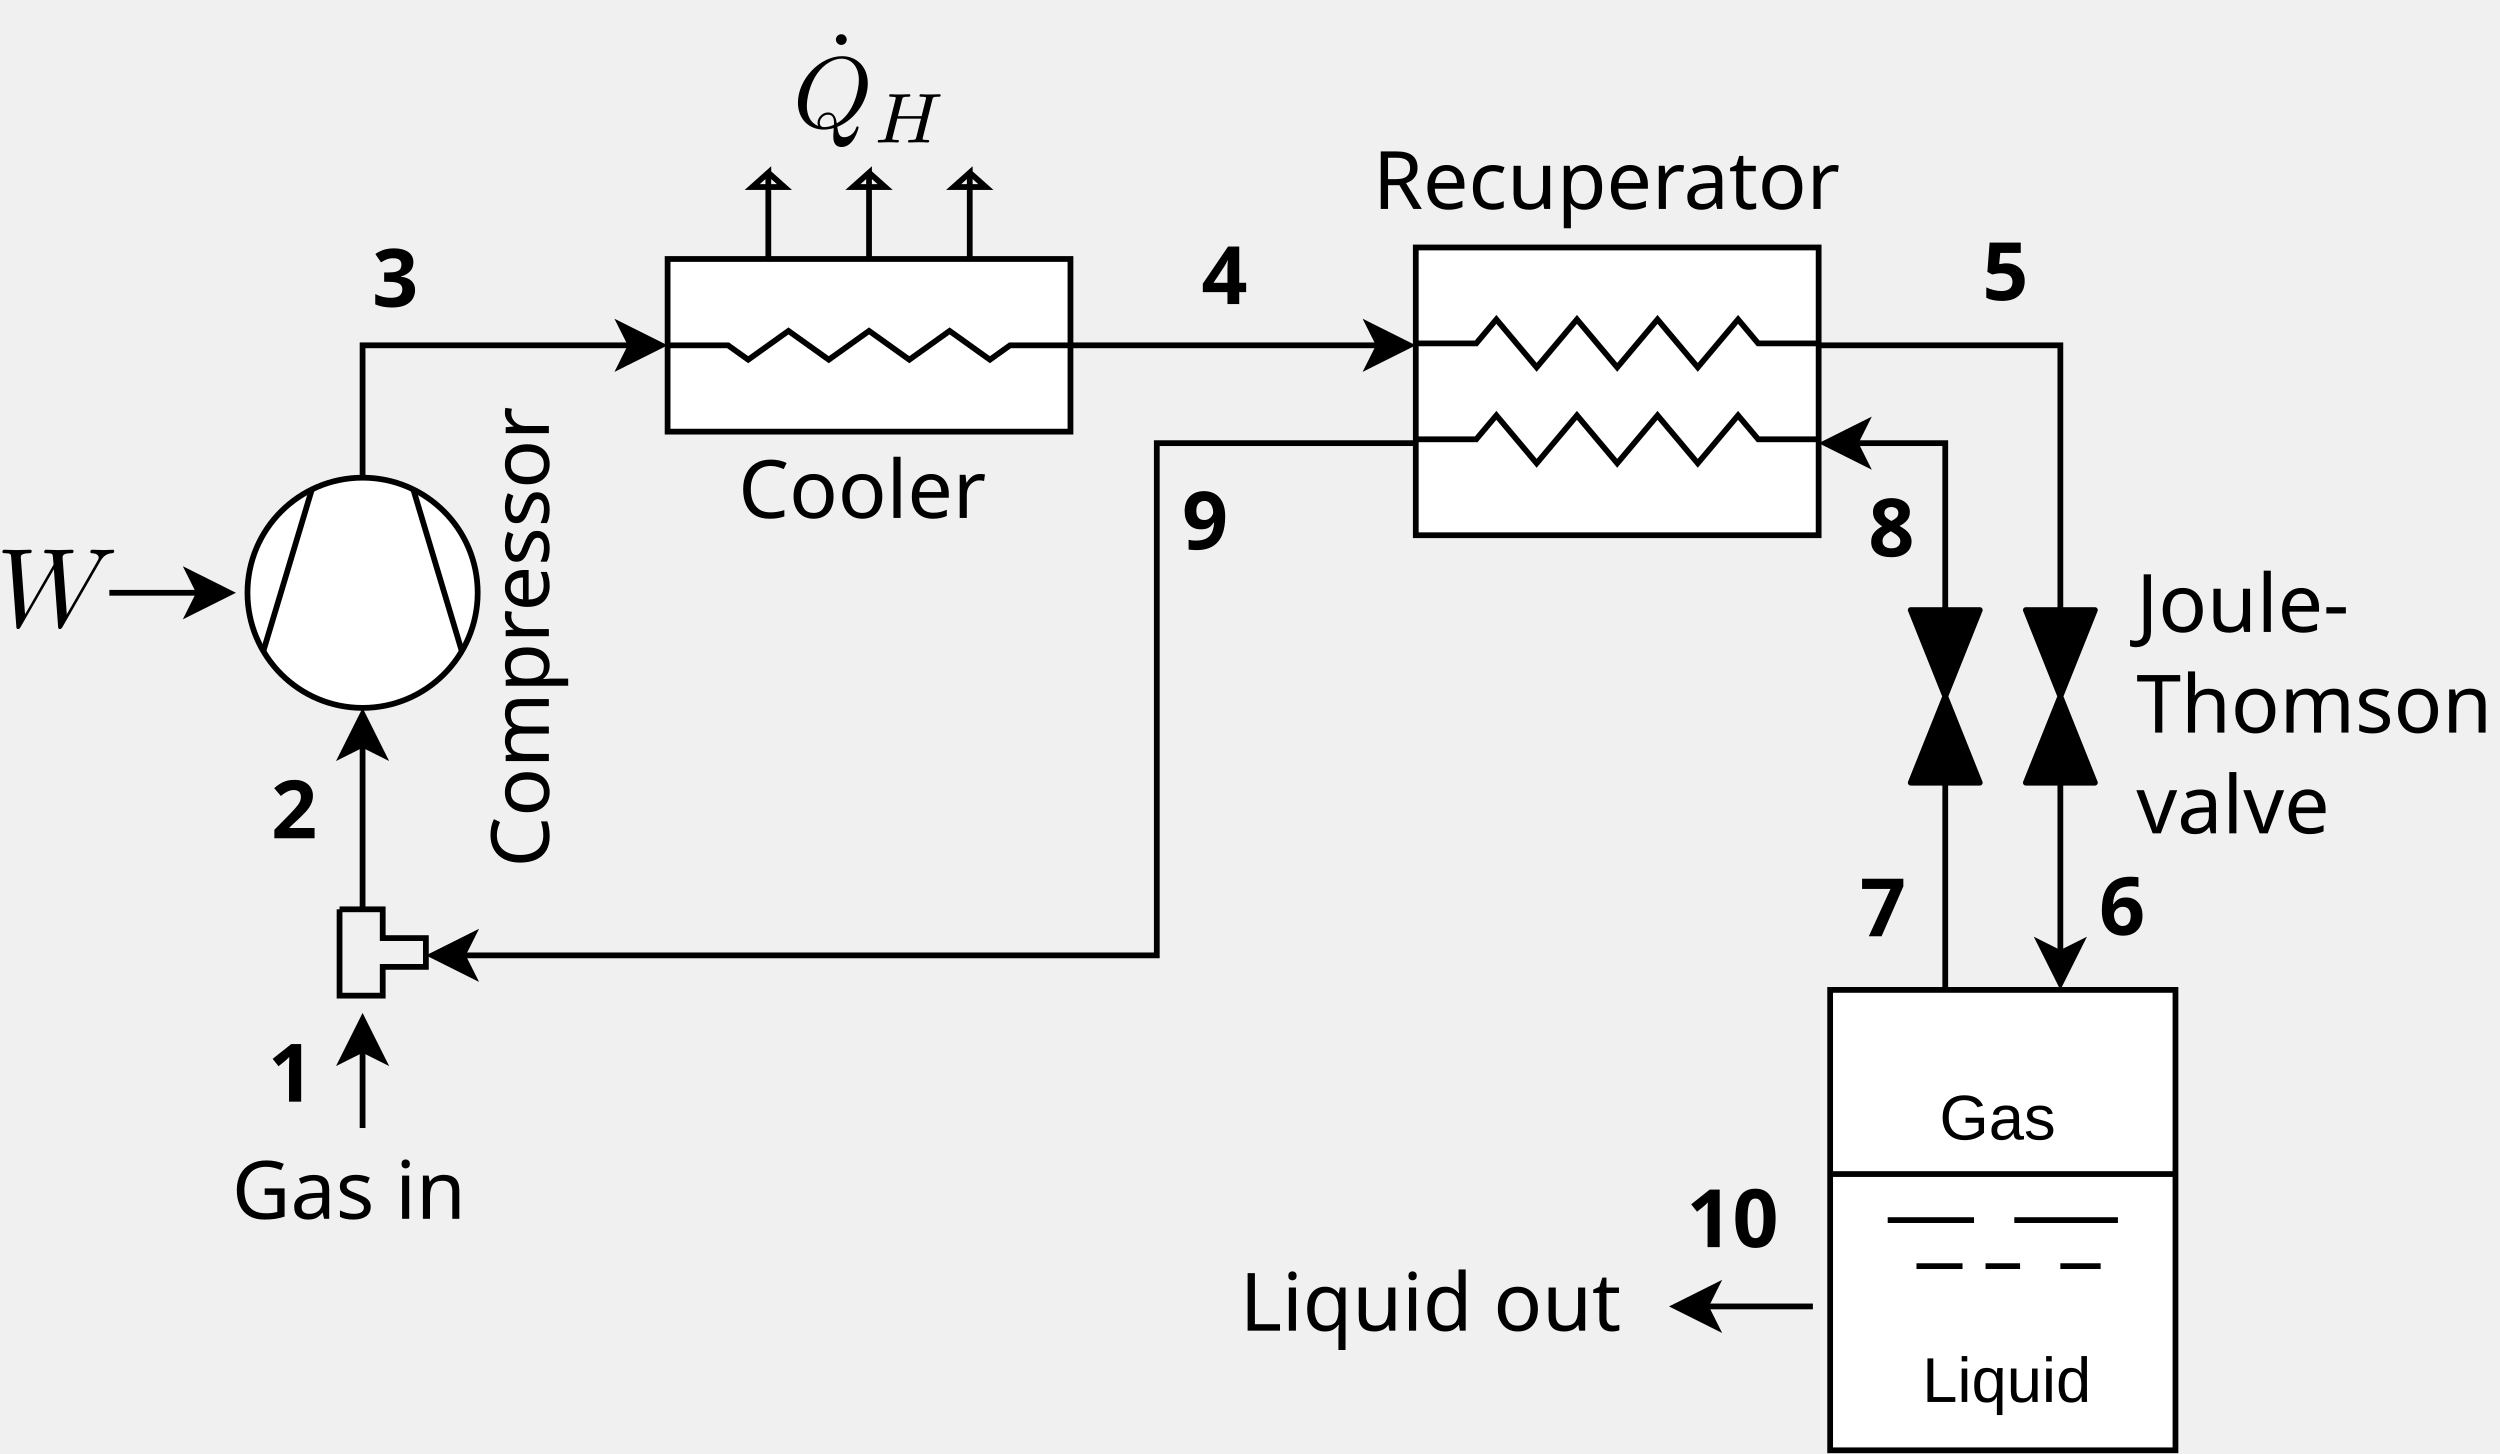
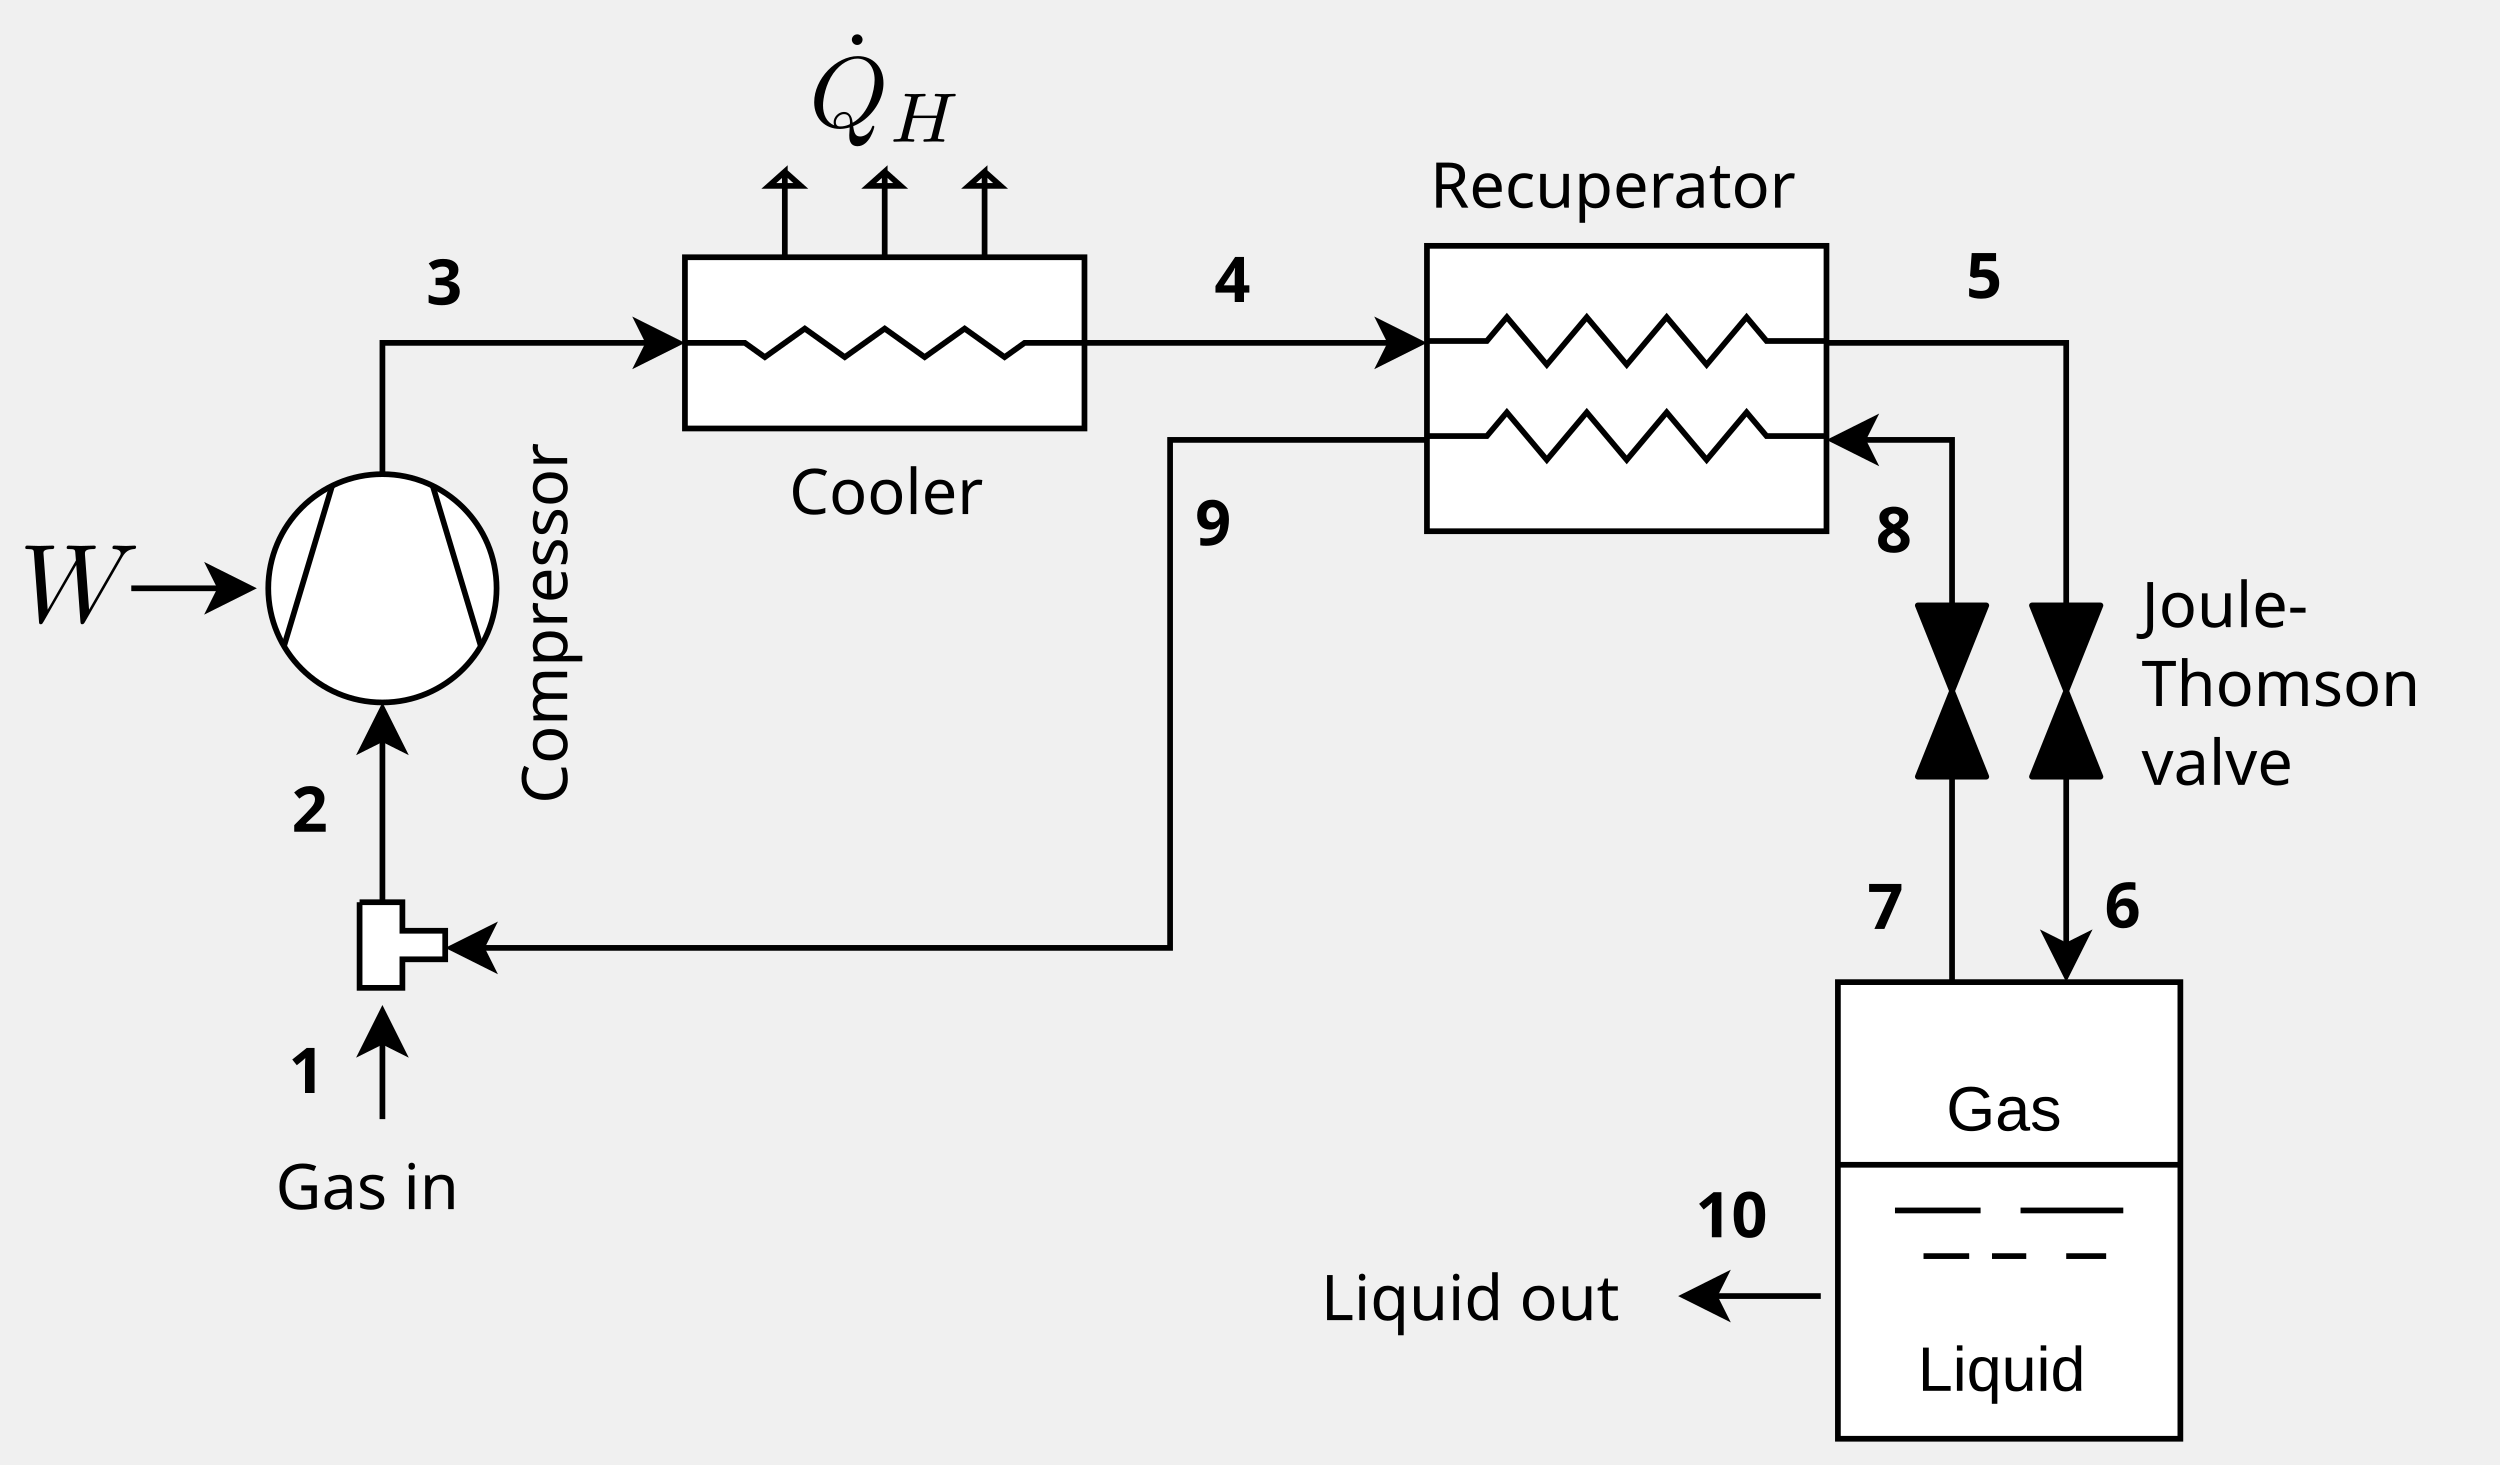
- <svg xmlns="http://www.w3.org/2000/svg" width="434.39" height="252.5" version="1.1" id="svg3713">
+ <svg xmlns="http://www.w3.org/2000/svg" width="438" height="256.57" version="1.1" id="svg3713">
  <defs id="defs3715" />
-   <rect style="fill:#ffffff;stroke:#000000" id="rect3719" pointer-events="none" transform="scale(-1,-1)" height="50" width="70" y="-93" x="-316" />
-   <path style="fill:none;stroke:#000000;stroke-miterlimit:10" id="path3721" pointer-events="none" stroke-miterlimit="10" d="m 316,76.33 -10.5,0 -3.5,-4.16 -7,8.33 -7,-8.33 -7,8.33 -7,-8.33 -7,8.33 -7,-8.33 -3.5,4.16 -10.5,0" />
-   <path style="fill:none;stroke:#000000;stroke-miterlimit:10" id="path3723" pointer-events="none" stroke-miterlimit="10" d="m 316,59.67 -10.5,0 -3.5,-4.17 -7,8.33 -7,-8.33 -7,8.33 -7,-8.33 -7,8.33 -7,-8.33 -3.5,4.17 -10.5,0" />
-   <rect style="fill:none;stroke:none" id="rect3725" pointer-events="none" height="20" width="70" y="73" x="116" />
-   <rect style="fill:none;stroke:none" id="rect3735" pointer-events="none" height="20" width="80" y="93" x="241" />
-   <rect style="fill:none;stroke:none" id="rect3745" pointer-events="none" transform="matrix(0,1,-1,0,0,0)" height="20" width="80" y="-103" x="68" />
-   <rect style="fill:none;stroke:none" id="rect3755" pointer-events="none" height="20" width="20" y="132" x="35" />
-   <rect style="fill:none;stroke:none" id="rect3765" pointer-events="none" height="20" width="20" y="34" x="203" />
-   <rect style="fill:none;stroke:none" id="rect3775" pointer-events="none" height="20" width="20" y="33" x="64" />
-   <rect style="fill:none;stroke:none" id="rect3785" pointer-events="none" height="20" width="20" y="176" x="33" />
-   <path style="fill:none;stroke:#000000;stroke-miterlimit:10" id="path3795" pointer-events="none" stroke-miterlimit="10" d="m 19,103 15.63,0" />
-   <path style="fill:#000000;stroke:#000000;stroke-miterlimit:10" id="path3797" pointer-events="none" stroke-miterlimit="10" d="m 39.88,103 -7,3.5 1.75,-3.5 -1.75,-3.5 z" />
-   <rect style="fill:none;stroke:none" id="rect3799" pointer-events="none" height="20" width="19" y="93" x="0" />
-   <rect style="fill:none;stroke:none" id="rect3809" pointer-events="none" height="30" width="40" y="0" x="131" />
-   <path style="fill:#000000;stroke:#000000;stroke-linejoin:round;stroke-miterlimit:10" id="path3819" pointer-events="none" stroke-miterlimit="10" d="m 352,136 6,-15 6,15 z m 0,-30 6,15 6,-15 z" />
-   <ellipse style="fill:#ffffff;stroke:#000000" d="m 84,104 c 0,11.046 -8.954,20 -20,20 -11.046,0 -20,-8.954 -20,-20 0,-11.046 8.954,-20 20,-20 11.046,0 20,8.954 20,20 z" id="ellipse3821" pointer-events="none" transform="matrix(0,-1,1,0,-41,167)" ry="20" rx="20" cy="104" cx="64" />
-   <path style="fill:none;stroke:#000000;stroke-miterlimit:10" id="path3823" pointer-events="none" stroke-miterlimit="10" d="m 45.8,113 8.4,-28 m 26,28 -8.4,-28" />
-   <rect style="fill:#ffffff;stroke:#000000" id="rect3825" pointer-events="none" height="30" width="70" y="45" x="116" />
-   <path style="fill:none;stroke:#000000;stroke-miterlimit:10" id="path3827" pointer-events="none" stroke-miterlimit="10" d="m 116,60 10.5,0 3.5,2.5 7,-5 7,5 7,-5 7,5 7,-5 7,5 3.5,-2.5 10.5,0" />
-   <path style="fill:none;stroke:#000000;stroke-miterlimit:10" id="path3829" pointer-events="none" stroke-miterlimit="10" d="m 133.5,45 0,-15 -2.8,2.5 5.6,0 -2.8,-2.5 m 17.5,15 0,-15 -2.8,2.5 5.6,0 L 151,30 m 17.5,15 0,-15 -2.8,2.5 5.6,0 -2.8,-2.5" />
-   <path style="fill:none;stroke:#000000;stroke-miterlimit:10" id="path3839" pointer-events="none" stroke-miterlimit="10" d="m 63,83 0,-23 46.63,0" />
-   <path style="fill:#000000;stroke:#000000;stroke-miterlimit:10" id="path3841" pointer-events="none" stroke-miterlimit="10" d="m 114.88,60 -7,3.5 1.75,-3.5 -1.75,-3.5 z" />
-   <rect style="fill:none;stroke:none" id="rect3843" pointer-events="none" height="50" width="60" y="96" x="368" />
-   <path style="fill:none;stroke:#000000;stroke-miterlimit:10" id="path3853" pointer-events="none" stroke-miterlimit="10" d="m 186,60 53.63,0" />
-   <path style="fill:#000000;stroke:#000000;stroke-miterlimit:10" id="path3855" pointer-events="none" stroke-miterlimit="10" d="m 244.88,60 -7,3.5 1.75,-3.5 -1.75,-3.5 z" />
-   <rect style="fill:#ffffff;stroke:#000000" id="rect3857" pointer-events="none" height="80" width="60" y="172" x="318" />
-   <path style="fill:none;stroke:#000000;stroke-miterlimit:10" id="path3859" pointer-events="none" stroke-miterlimit="10" d="m 318,204 60,0 m -50,8 15,0 m 7,0 18,0 m -35,8 8,0 m 4,0 6,0 m 7,0 7,0" />
-   <g style="font-size:11px;fill:#000000;font-family:'Arial,Helvetica'" id="g3861" font-size="11px" transform="translate(-1,-1)">
+   <rect style="fill:none;stroke:none" id="rect3809" pointer-events="none" height="30" width="40" y="4.07" x="131" />
+   <rect style="fill:#ffffff;stroke:#000000" id="rect3719" pointer-events="none" transform="scale(-1,-1)" height="50" width="70" y="-93.07" x="-320" />
+   <path style="fill:none;stroke:#000000;stroke-miterlimit:10" id="path3721" pointer-events="none" stroke-miterlimit="10" d="m 320,76.4 -10.5,0 -3.5,-4.16 -7,8.33 -7,-8.33 -7,8.33 -7,-8.33 -7,8.33 -7,-8.33 -3.5,4.16 -10.5,0" />
+   <path style="fill:none;stroke:#000000;stroke-miterlimit:10" id="path3723" pointer-events="none" stroke-miterlimit="10" d="m 320,59.74 -10.5,0 -3.5,-4.17 -7,8.33 -7,-8.33 -7,8.33 -7,-8.33 -7,8.33 -7,-8.33 -3.5,4.17 -10.5,0" />
+   <rect style="fill:none;stroke:none" id="rect3725" pointer-events="none" height="20" width="70" y="73.07" x="120" />
+   <rect style="fill:none;stroke:none" id="rect3735" pointer-events="none" height="20" width="80" y="93.07" x="245" />
+   <rect style="fill:none;stroke:none" id="rect3745" pointer-events="none" transform="matrix(0,1,-1,0,0,0)" height="20" width="80" y="-107" x="68.07" />
+   <rect style="fill:none;stroke:none" id="rect3755" pointer-events="none" height="20" width="20" y="132.07" x="39" />
+   <rect style="fill:none;stroke:none" id="rect3765" pointer-events="none" height="20" width="20" y="34.07" x="207" />
+   <rect style="fill:none;stroke:none" id="rect3775" pointer-events="none" height="20" width="20" y="33.07" x="68" />
+   <rect style="fill:none;stroke:none" id="rect3785" pointer-events="none" height="20" width="20" y="176.07" x="37" />
+   <path style="fill:none;stroke:#000000;stroke-miterlimit:10" id="path3795" pointer-events="none" stroke-miterlimit="10" d="m 23,103.07 15.63,0" />
+   <path style="fill:#000000;stroke:#000000;stroke-miterlimit:10" id="path3797" pointer-events="none" stroke-miterlimit="10" d="m 43.88,103.07 -7,3.5 1.75,-3.5 -1.75,-3.5 z" />
+   <rect style="fill:none;stroke:none" id="rect3799" pointer-events="none" height="20" width="19" y="93.07" x="4" />
+   <path style="fill:#000000;stroke:#000000;stroke-linejoin:round;stroke-miterlimit:10" id="path3819" pointer-events="none" stroke-miterlimit="10" d="m 356,136.07 6,-15 6,15 z m 0,-30 6,15 6,-15 z" />
+   <ellipse style="fill:#ffffff;stroke:#000000" d="m 84,104 c 0,11.046 -8.954,20 -20,20 -11.046,0 -20,-8.954 -20,-20 0,-11.046 8.954,-20 20,-20 11.046,0 20,8.954 20,20 z" id="ellipse3821" pointer-events="none" transform="matrix(0,-1,1,0,-37,167.0699)" ry="20" rx="20" cy="104" cx="64" />
+   <path style="fill:none;stroke:#000000;stroke-miterlimit:10" id="path3823" pointer-events="none" stroke-miterlimit="10" d="m 49.8,113.07 8.4,-28 m 26,28 -8.4,-28" />
+   <rect style="fill:#ffffff;stroke:#000000" id="rect3825" pointer-events="none" height="30" width="70" y="45.07" x="120" />
+   <path style="fill:none;stroke:#000000;stroke-miterlimit:10" id="path3827" pointer-events="none" stroke-miterlimit="10" d="m 120,60.07 10.5,0 3.5,2.5 7,-5 7,5 7,-5 7,5 7,-5 7,5 3.5,-2.5 10.5,0" />
+   <path style="fill:none;stroke:#000000;stroke-miterlimit:10" id="path3829" pointer-events="none" stroke-miterlimit="10" d="m 137.5,45.07 0,-15 -2.8,2.5 5.6,0 -2.8,-2.5 m 17.5,15 0,-15 -2.8,2.5 5.6,0 -2.8,-2.5 m 17.5,15 0,-15 -2.8,2.5 5.6,0 -2.8,-2.5" />
+   <path style="fill:none;stroke:#000000;stroke-miterlimit:10" id="path3839" pointer-events="none" stroke-miterlimit="10" d="m 67,83.07 0,-23 46.63,0" />
+   <path style="fill:#000000;stroke:#000000;stroke-miterlimit:10" id="path3841" pointer-events="none" stroke-miterlimit="10" d="m 118.88,60.07 -7,3.5 1.75,-3.5 -1.75,-3.5 z" />
+   <rect style="fill:none;stroke:none" id="rect3843" pointer-events="none" height="50" width="60" y="96.07" x="372" />
+   <path style="fill:none;stroke:#000000;stroke-miterlimit:10" id="path3853" pointer-events="none" stroke-miterlimit="10" d="m 190,60.07 53.63,0" />
+   <path style="fill:#000000;stroke:#000000;stroke-miterlimit:10" id="path3855" pointer-events="none" stroke-miterlimit="10" d="m 248.88,60.07 -7,3.5 1.75,-3.5 -1.75,-3.5 z" />
+   <rect style="fill:#ffffff;stroke:#000000" id="rect3857" pointer-events="none" height="80" width="60" y="172.07" x="322" />
+   <path style="fill:none;stroke:#000000;stroke-miterlimit:10" id="path3859" pointer-events="none" stroke-miterlimit="10" d="m 322,204.07 60,0 m -50,8 15,0 m 7,0 18,0 m -35,8 8,0 m 4,0 6,0 m 7,0 7,0" />
+   <g style="font-size:11px;fill:#000000;font-family:'Arial,Helvetica'" id="g3861" font-size="11px" transform="translate(3,-0.9300706)">
    <text id="text3863" y="199" x="338">Gas</text>
  </g>
-   <g style="font-size:11px;fill:#000000;font-family:'Arial,Helvetica'" id="g3865" font-size="11px" transform="translate(-1,-1)">
+   <g style="font-size:11px;fill:#000000;font-family:'Arial,Helvetica'" id="g3865" font-size="11px" transform="translate(1,-0.9300706)">
    <text id="text3867" y="244.6" x="335">Liquid</text>
  </g>
-   <path style="fill:none;stroke:#000000;stroke-miterlimit:10" id="path3877" pointer-events="none" stroke-miterlimit="10" d="M 358,165.63 358,136" />
-   <path style="fill:#000000;stroke:#000000;stroke-miterlimit:10" id="path3879" pointer-events="none" stroke-miterlimit="10" d="m 358,170.88 -3.5,-7 3.5,1.75 3.5,-1.75 z" />
-   <rect style="fill:none;stroke:none" id="rect3881" pointer-events="none" height="20" width="20" y="34" x="332" />
-   <rect style="fill:none;stroke:none" id="rect3891" pointer-events="none" height="20" width="20" y="141" x="313" />
-   <path style="fill:none;stroke:#000000;stroke-miterlimit:10" id="path3901" pointer-events="none" stroke-miterlimit="10" d="m 315,227 -18.63,0" />
-   <path style="fill:#000000;stroke:#000000;stroke-miterlimit:10" id="path3903" pointer-events="none" stroke-miterlimit="10" d="m 291.12,227 7,-3.5 -1.75,3.5 1.75,3.5 z" />
-   <path style="fill:none;stroke:#000000;stroke-miterlimit:10" id="path3915" pointer-events="none" stroke-miterlimit="10" d="m 59,158 0,15 7.5,0 0,-5 7.5,0 0,-5 -7.5,0 0,-5 -7.5,0" />
-   <path style="fill:none;stroke:#000000;stroke-miterlimit:10" id="path3917" pointer-events="none" stroke-miterlimit="10" d="m 63,158 0,-28.63" />
-   <path style="fill:#000000;stroke:#000000;stroke-miterlimit:10" id="path3919" pointer-events="none" stroke-miterlimit="10" d="m 63,124.12 3.5,7 -3.5,-1.75 -3.5,1.75 z" />
-   <path style="fill:none;stroke:#000000;stroke-miterlimit:10" id="path3921" pointer-events="none" stroke-miterlimit="10" d="m 246,77 -45,0 0,89 -120.63,0" />
-   <path style="fill:#000000;stroke:#000000;stroke-miterlimit:10" id="path3923" pointer-events="none" stroke-miterlimit="10" d="m 75.12,166 7,-3.5 -1.75,3.5 1.75,3.5 z" />
-   <path style="fill:none;stroke:#000000;stroke-miterlimit:10" id="path3925" pointer-events="none" stroke-miterlimit="10" d="m 63,196 0,-13.63" />
-   <path style="fill:#000000;stroke:#000000;stroke-miterlimit:10" id="path3927" pointer-events="none" stroke-miterlimit="10" d="m 63,177.12 3.5,7 -3.5,-1.75 -3.5,1.75 z" />
-   <rect style="fill:none;stroke:none" id="rect3929" pointer-events="none" height="20" width="40" y="196" x="43" />
-   <path style="fill:#000000;stroke:#000000;stroke-linejoin:round;stroke-miterlimit:10" id="path3939" pointer-events="none" stroke-miterlimit="10" d="m 332,136 6,-15 6,15 z m 0,-30 6,15 6,-15 z" />
-   <path style="fill:none;stroke:#000000;stroke-miterlimit:10" id="path3941" pointer-events="none" stroke-miterlimit="10" d="M 338,136.006 338,172" />
-   <path style="fill:none;stroke:#000000;stroke-miterlimit:10" id="path3945" pointer-events="none" stroke-miterlimit="10" d="m 338,106 0,-29 -15.63,0" />
-   <path style="fill:#000000;stroke:#000000;stroke-miterlimit:10" id="path3947" pointer-events="none" stroke-miterlimit="10" d="m 317.12,77 7,-3.5 -1.75,3.5 1.75,3.5 z" />
-   <rect style="fill:none;stroke:none" id="rect3949" pointer-events="none" height="20" width="20" y="140" x="362" />
-   <rect style="fill:none;stroke:none" id="rect3959" pointer-events="none" height="20" width="20" y="82" x="316" />
-   <rect style="fill:none;stroke:none" id="rect3969" pointer-events="none" height="20" width="20" y="80" x="201" />
-   <path style="fill:none;stroke:#000000;stroke-miterlimit:10" id="path3979" pointer-events="none" stroke-miterlimit="10" d="M 358,106.701 358,60 316,60" />
-   <text xml:space="preserve" style="font-size:14px;font-style:normal;font-variant:normal;font-weight:normal;font-stretch:normal;text-align:start;line-height:125%;letter-spacing:0px;word-spacing:0px;writing-mode:lr-tb;text-anchor:start;fill:#000000;fill-opacity:1;stroke:none;font-family:Sans;-inkscape-font-specification:Sans" x="40.288" y="211.771" id="text4119">
-     <tspan id="tspan4121" x="40.288" y="211.771">Gas in</tspan>
+   <path style="fill:none;stroke:#000000;stroke-miterlimit:10" id="path3877" pointer-events="none" stroke-miterlimit="10" d="m 362,165.7 0,-29.63" />
+   <path style="fill:#000000;stroke:#000000;stroke-miterlimit:10" id="path3879" pointer-events="none" stroke-miterlimit="10" d="m 362,170.95 -3.5,-7 3.5,1.75 3.5,-1.75 z" />
+   <rect style="fill:none;stroke:none" id="rect3881" pointer-events="none" height="20" width="20" y="34.07" x="336" />
+   <rect style="fill:none;stroke:none" id="rect3891" pointer-events="none" height="20" width="20" y="141.07" x="317" />
+   <path style="fill:none;stroke:#000000;stroke-miterlimit:10" id="path3901" pointer-events="none" stroke-miterlimit="10" d="m 319,227.07 -18.63,0" />
+   <path style="fill:#000000;stroke:#000000;stroke-miterlimit:10" id="path3903" pointer-events="none" stroke-miterlimit="10" d="m 295.12,227.07 7,-3.5 -1.75,3.5 1.75,3.5 z" />
+   <path style="fill:#ffffff;stroke:#000000;stroke-miterlimit:10" id="path3915" pointer-events="none" stroke-miterlimit="10" d="m 63,158.07 0,15 7.5,0 0,-5 7.5,0 0,-5 -7.5,0 0,-5 -7.5,0" />
+   <path style="fill:none;stroke:#000000;stroke-miterlimit:10" id="path3917" pointer-events="none" stroke-miterlimit="10" d="m 67,158.07 0,-28.63" />
+   <path style="fill:#000000;stroke:#000000;stroke-miterlimit:10" id="path3919" pointer-events="none" stroke-miterlimit="10" d="m 67,124.19 3.5,7 -3.5,-1.75 -3.5,1.75 z" />
+   <path style="fill:none;stroke:#000000;stroke-miterlimit:10" id="path3921" pointer-events="none" stroke-miterlimit="10" d="m 250,77.07 -45,0 0,89 -120.63,0" />
+   <path style="fill:#000000;stroke:#000000;stroke-miterlimit:10" id="path3923" pointer-events="none" stroke-miterlimit="10" d="m 79.12,166.07 7,-3.5 -1.75,3.5 1.75,3.5 z" />
+   <path style="fill:none;stroke:#000000;stroke-miterlimit:10" id="path3925" pointer-events="none" stroke-miterlimit="10" d="m 67,196.07 0,-13.63" />
+   <path style="fill:#000000;stroke:#000000;stroke-miterlimit:10" id="path3927" pointer-events="none" stroke-miterlimit="10" d="m 67,177.19 3.5,7 -3.5,-1.75 -3.5,1.75 z" />
+   <rect style="fill:none;stroke:none" id="rect3929" pointer-events="none" height="20" width="40" y="196.07" x="47" />
+   <path style="fill:#000000;stroke:#000000;stroke-linejoin:round;stroke-miterlimit:10" id="path3939" pointer-events="none" stroke-miterlimit="10" d="m 336,136.07 6,-15 6,15 z m 0,-30 6,15 6,-15 z" />
+   <path style="fill:none;stroke:#000000;stroke-miterlimit:10" id="path3941" pointer-events="none" stroke-miterlimit="10" d="m 342,136.076 0,35.994" />
+   <path style="fill:none;stroke:#000000;stroke-miterlimit:10" id="path3945" pointer-events="none" stroke-miterlimit="10" d="m 342,106.07 0,-29 -15.63,0" />
+   <path style="fill:#000000;stroke:#000000;stroke-miterlimit:10" id="path3947" pointer-events="none" stroke-miterlimit="10" d="m 321.12,77.07 7,-3.5 -1.75,3.5 1.75,3.5 z" />
+   <rect style="fill:none;stroke:none" id="rect3949" pointer-events="none" height="20" width="20" y="140.07" x="366" />
+   <rect style="fill:none;stroke:none" id="rect3959" pointer-events="none" height="20" width="20" y="82.07" x="320" />
+   <rect style="fill:none;stroke:none" id="rect3969" pointer-events="none" height="20" width="20" y="80.07" x="205" />
+   <path style="fill:none;stroke:#000000;stroke-miterlimit:10" id="path3979" pointer-events="none" stroke-miterlimit="10" d="m 362,106.771 0,-46.701 -42,0" />
+   <text xml:space="preserve" style="font-size:11.053px;font-style:normal;font-variant:normal;font-weight:normal;font-stretch:normal;text-align:start;line-height:125%;letter-spacing:0px;word-spacing:0px;writing-mode:lr-tb;text-anchor:start;fill:#000000;fill-opacity:1;stroke:none;font-family:Sans;-inkscape-font-specification:Sans" x="48.288" y="211.841" id="text4119">
+     <tspan id="tspan4121" x="48.288" y="211.841">Gas in</tspan>
  </text>
-   <g id="g3421" transform="matrix(0.3691888,0,0,0.3691888,-115.7181,-24.76587)">
+   <g id="g3421" transform="matrix(0.3691888,0,0,0.3691888,-111.7181,-24.69594)">
    <g word-spacing="normal" letter-spacing="normal" font-size-adjust="none" font-stretch="normal" font-weight="normal" font-variant="normal" font-style="normal" stroke-miterlimit="10.433" xml:space="preserve" transform="matrix(1.062992,0,0,-1.062992,-186.0236,789.2717)" id="content-4" style="font-style:normal;font-variant:normal;font-weight:normal;font-stretch:normal;letter-spacing:normal;word-spacing:normal;text-anchor:start;fill:none;stroke:#000000;stroke-linecap:butt;stroke-linejoin:miter;stroke-miterlimit:10.433;stroke-opacity:1;stroke-dasharray:none;stroke-dashoffset:0">
      <path id="path3424" d="m 513.895,430.221 0.23,0.4 0.24,0.4 0.24,0.38 0.24,0.37 0.13,0.18 0.13,0.17 0.14,0.17 0.13,0.16 0.14,0.16 0.15,0.16 0.15,0.15 0.16,0.14 0.16,0.14 0.17,0.13 0.17,0.13 0.18,0.12 0.19,0.11 0.19,0.11 0.2,0.1 0.21,0.09 0.22,0.09 0.23,0.08 0.24,0.07 0.25,0.06 0.25,0.05 0.27,0.05 0.28,0.04 0.29,0.02 c 0.45,0.05 0.95,0.05 0.95,1 0,0.19 -0.2,0.55 -0.61,0.55 -1.19,0 -2.58,-0.16 -3.83,-0.16 -1.7,0 -3.55,0.16 -5.19,0.16 -0.29,0 -0.93,0 -0.93,-0.95 0,-0.55 0.43,-0.6 0.73,-0.6 1.2,-0.04 2.95,-0.45 2.95,-1.93 0,-0.55 -0.25,-0.96 -0.65,-1.66 l -13.46,-23.45 -1.84,24.7 c -0.05,1 -0.14,2.3 3.48,2.34 0.86,0 1.36,0 1.36,1 0,0.5 -0.56,0.55 -0.75,0.55 -2,0 -4.09,-0.16 -6.07,-0.16 -1.16,0 -4.1,0.16 -5.24,0.16 -0.3,0 -0.95,0 -0.95,-1 0,-0.55 0.5,-0.55 1.2,-0.55 2.19,0 2.53,-0.29 2.64,-1.25 l 0.3,-3.82 -12.61,-21.97 -1.89,25.25 c 0,0.59 0,1.75 3.78,1.79 0.5,0 1.05,0 1.05,1 0,0.55 -0.6,0.55 -0.69,0.55 -2,0 -4.09,-0.16 -6.13,-0.16 -1.75,0 -3.54,0.16 -5.23,0.16 -0.25,0 -0.91,0 -0.91,-0.95 0,-0.6 0.46,-0.6 1.25,-0.6 2.5,0 2.55,-0.45 2.64,-1.84 l 2.25,-30.44 c 0.05,-0.9 0.1,-1.29 0.8,-1.29 0.6,0 0.74,0.29 1.19,1.04 l 14.66,25.41 1.84,-25.16 c 0.09,-1.04 0.19,-1.29 0.8,-1.29 0.64,0 0.93,0.5 1.18,0.93 z" style="fill:#000000;stroke-width:0" />
    </g>
  </g>
-   <text transform="matrix(0,-1,1,0,0,0)" id="text3752" y="95.368" x="-150.741" style="font-size:14px;font-style:normal;font-variant:normal;font-weight:normal;font-stretch:normal;text-align:start;line-height:125%;letter-spacing:0px;word-spacing:0px;writing-mode:lr-tb;text-anchor:start;fill:#000000;fill-opacity:1;stroke:none;font-family:Sans;-inkscape-font-specification:Sans" xml:space="preserve">
-     <tspan y="95.368" x="-150.741" id="tspan3754">Compressor</tspan>
+   <text transform="matrix(0,-1,1,0,0,0)" id="text3752" y="99.368" x="-140.811" style="font-size:11.053px;font-style:normal;font-variant:normal;font-weight:normal;font-stretch:normal;text-align:start;line-height:125%;letter-spacing:0px;word-spacing:0px;writing-mode:lr-tb;text-anchor:start;fill:#000000;fill-opacity:1;stroke:none;font-family:Sans;-inkscape-font-specification:Sans" xml:space="preserve">
+     <tspan y="99.368" x="-140.811" id="tspan3754">Compressor</tspan>
  </text>
-   <g transform="matrix(0.3315754,0,0,0.3315754,38.91344,-96.39565)" id="g3266">
+   <g transform="matrix(0.3315754,0,0,0.3315754,42.91344,-96.32572)" id="g3266">
    <g style="font-style:normal;font-variant:normal;font-weight:normal;font-stretch:normal;letter-spacing:normal;word-spacing:normal;text-anchor:start;fill:none;stroke:#000000;stroke-linecap:butt;stroke-linejoin:miter;stroke-miterlimit:10.433;stroke-opacity:1;stroke-dasharray:none;stroke-dashoffset:0" id="g3268" transform="matrix(1.062992,0,0,-1.062992,-186.0236,789.2717)" xml:space="preserve" stroke-miterlimit="10.433" font-style="normal" font-variant="normal" font-weight="normal" font-stretch="normal" font-size-adjust="none" letter-spacing="normal" word-spacing="normal">
      <path style="fill:#000000;stroke-width:0" d="m 482,449.49 0,0.12 -0.01,0.13 -0.02,0.12 -0.02,0.13 -0.03,0.12 -0.03,0.12 -0.04,0.12 -0.05,0.12 -0.05,0.11 -0.06,0.12 -0.06,0.11 -0.07,0.1 -0.07,0.11 -0.08,0.1 -0.08,0.1 -0.08,0.09 -0.09,0.09 -0.1,0.09 -0.1,0.08 -0.1,0.08 -0.11,0.07 -0.11,0.07 -0.11,0.06 -0.12,0.06 -0.12,0.05 -0.13,0.04 -0.12,0.04 -0.13,0.03 -0.14,0.03 -0.13,0.01 -0.14,0.02 -0.14,0 c -1.68,0 -2.68,-1.39 -2.68,-2.64 0,-1.35 1.14,-2.64 2.64,-2.64 1.68,0 2.68,1.39 2.68,2.64 z" id="path3270" />
      <path style="fill:#000000;stroke-width:0" d="m 477.35,406.5 0.72,0.29 0.72,0.33 0.71,0.35 0.71,0.4 0.7,0.42 0.69,0.45 0.68,0.48 0.68,0.51 0.65,0.54 0.65,0.56 0.63,0.59 0.61,0.61 0.6,0.64 0.57,0.66 0.56,0.68 0.54,0.7 0.51,0.72 0.49,0.73 0.46,0.76 0.44,0.77 0.41,0.79 0.38,0.8 0.35,0.82 0.32,0.83 0.29,0.84 0.25,0.85 0.21,0.87 0.18,0.87 0.15,0.88 0.1,0.89 0.06,0.89 0.02,0.9 c 0,8.03 -5.28,13.4 -12.71,13.4 l -0.3,-1.25 c 4.98,0 8.62,-3.87 8.62,-10.56 0,-4.98 -2.54,-16.64 -10.9,-21.31 -0.25,1.73 -0.75,5.37 -4.39,5.37 v -1.09 c 2.09,0 3.04,-1.2 3.04,-4.23 0,-0.75 -0.06,-0.8 -0.56,-1 -1.28,-0.55 -2.78,-0.89 -4.17,-0.89 h 0 c -0.7,0 -2.3,0 -2.3,2.14 0,1.98 1.89,3.98 3.99,3.98 v 1.09 c -2.64,0 -5.08,-2.5 -5.08,-5.07 0,-1 0.3,-1.55 0.3,-1.6 h 0 c -3.89,1.53 -5.58,5.42 -5.58,9.91 0,3.44 1.29,10.51 5.08,15.89 3.64,5.09 8.32,7.37 11.95,7.37 l 0.3,1.25 c -10.75,0 -21.72,-11.31 -21.72,-22.92 0,-8.26 5.58,-13.29 12.76,-13.29 1.24,0 2.94,0.2 4.88,0.75 -0.21,-3.1 -0.21,-3.19 -0.21,-3.85 0,-1.59 0,-5.48 4.15,-5.48 5.92,0 8.31,9.12 8.31,9.67 0,0.34 -0.35,0.5 -0.55,0.5 -0.39,0 -0.5,-0.25 -0.59,-0.55 -1.19,-3.54 -4.08,-4.78 -5.83,-4.78 -2.3,0 -3.05,1.34 -3.53,5.13 z" id="path3272" />
      <path style="fill:#000000;stroke-width:0" d="m 524.18,419.73 0.03,0.12 0.03,0.11 0.02,0.11 0.03,0.1 0.03,0.1 0.03,0.09 0.03,0.08 0.04,0.08 0.03,0.08 0.04,0.07 0.04,0.07 0.05,0.06 0.05,0.06 0.06,0.05 0.06,0.05 0.07,0.05 0.07,0.04 0.08,0.04 0.09,0.03 0.1,0.03 0.1,0.03 0.06,0.01 0.06,0.01 0.06,0.02 0.06,0.01 0.07,0.01 0.07,0 0.07,0.01 0.07,0.01 0.08,0.01 0.08,0 0.08,0.01 0.09,0.01 0.09,0 0.09,0 0.1,0.01 0.09,0 0.11,0 0.1,0.01 0.11,0 0.11,0 0.12,0 0.12,0 c 0.76,0 1.18,0 1.18,0.76 0,0.14 -0.11,0.49 -0.56,0.49 -1.02,0 -3.55,-0.14 -4.56,-0.14 -0.6,0 -1.81,0 -2.41,0.03 -0.69,0.05 -1.53,0.11 -2.19,0.11 -0.21,0 -0.73,0 -0.73,-0.77 0,-0.48 0.42,-0.48 1.11,-0.48 0.03,0 0.7,0 1.33,-0.08 0.73,-0.06 0.79,-0.14 0.79,-0.48 0,-0.04 0,-0.24 -0.14,-0.77 l -2.04,-8.22 h -11.68 l 2.02,8.08 c 0.31,1.19 0.39,1.47 3.06,1.47 0.6,0 1.05,0 1.05,0.76 0,0.14 -0.11,0.49 -0.56,0.49 -1,0 -3.55,-0.14 -4.57,-0.14 -0.59,0 -1.81,0 -2.4,0.03 -0.69,0.05 -1.53,0.11 -2.19,0.11 -0.2,0 -0.73,0 -0.73,-0.77 0,-0.48 0.42,-0.48 1.12,-0.48 0.03,0 0.69,0 1.31,-0.08 0.74,-0.06 0.82,-0.14 0.82,-0.48 0,-0.07 0,-0.24 -0.14,-0.77 l -4.65,-18.5 c -0.28,-1.19 -0.34,-1.47 -3.06,-1.47 -0.59,0 -1.04,0 -1.04,-0.73 0,-0.35 0.23,-0.52 0.56,-0.52 1,0 3.51,0.14 4.51,0.14 0.6,0 1.82,0 2.41,-0.03 0.7,-0.05 1.58,-0.11 2.23,-0.11 0.18,0 0.74,0 0.74,0.74 0,0.51 -0.35,0.51 -1.16,0.51 -0.54,0 -0.69,0 -1.31,0.08 -0.78,0.09 -0.78,0.17 -0.78,0.52 0,0.03 0,0.25 0.14,0.76 l 2.31,9.14 h 11.67 l -2.26,-9.03 c -0.28,-1.19 -0.36,-1.47 -3.08,-1.47 -0.58,0 -1.03,0 -1.03,-0.73 0,-0.35 0.23,-0.52 0.54,-0.52 1.02,0 3.52,0.14 4.54,0.14 0.59,0 1.81,0 2.4,-0.03 0.71,-0.05 1.56,-0.11 2.24,-0.11 0.17,0 0.73,0 0.73,0.74 0,0.51 -0.36,0.51 -1.16,0.51 -0.56,0 -0.7,0 -1.32,0.08 -0.77,0.09 -0.77,0.17 -0.77,0.52 0,0.21 0.11,0.56 0.14,0.76 z" id="path3274" />
    </g>
  </g>
-   <text id="text3748" y="89.997" x="128.269" style="font-size:14px;font-style:normal;font-variant:normal;font-weight:normal;font-stretch:normal;text-align:start;line-height:125%;letter-spacing:0px;word-spacing:0px;writing-mode:lr-tb;text-anchor:start;fill:#000000;fill-opacity:1;stroke:none;font-family:Sans;-inkscape-font-specification:Sans" xml:space="preserve">
-     <tspan y="89.997" x="128.269" id="tspan3750">Cooler</tspan>
+   <text id="text3748" y="90.067" x="138.269" style="font-size:11.053px;font-style:normal;font-variant:normal;font-weight:normal;font-stretch:normal;text-align:start;line-height:125%;letter-spacing:0px;word-spacing:0px;writing-mode:lr-tb;text-anchor:start;fill:#000000;fill-opacity:1;stroke:none;font-family:Sans;-inkscape-font-specification:Sans" xml:space="preserve">
+     <tspan y="90.067" x="138.269" id="tspan3750">Cooler</tspan>
  </text>
-   <text id="text3744" y="36.309" x="238.556" style="font-size:14px;font-style:normal;font-variant:normal;font-weight:normal;font-stretch:normal;text-align:start;line-height:125%;letter-spacing:0px;word-spacing:0px;writing-mode:lr-tb;text-anchor:start;fill:#000000;fill-opacity:1;stroke:none;font-family:Sans;-inkscape-font-specification:Sans" xml:space="preserve">
-     <tspan y="36.309" x="238.556" id="tspan3746">Recuperator</tspan>
+   <text id="text3744" y="36.379" x="250.556" style="font-size:11.053px;font-style:normal;font-variant:normal;font-weight:normal;font-stretch:normal;text-align:start;line-height:125%;letter-spacing:0px;word-spacing:0px;writing-mode:lr-tb;text-anchor:start;fill:#000000;fill-opacity:1;stroke:none;font-family:Sans;-inkscape-font-specification:Sans" xml:space="preserve">
+     <tspan y="36.379" x="250.556" id="tspan3746">Recuperator</tspan>
  </text>
-   <text id="text3736" y="109.799" x="371.198" style="font-size:14px;font-style:normal;font-variant:normal;font-weight:normal;font-stretch:normal;text-align:start;line-height:125%;letter-spacing:0px;word-spacing:0px;writing-mode:lr-tb;text-anchor:start;fill:#000000;fill-opacity:1;stroke:none;font-family:Sans;-inkscape-font-specification:Sans" xml:space="preserve">
-     <tspan y="109.799" x="371.198" id="tspan3738">Joule-</tspan>
-     <tspan id="tspan3740" y="127.299" x="371.198">Thomson</tspan>
-     <tspan id="tspan3742" y="144.799" x="371.198">valve</tspan>
+   <text id="text3736" y="109.869" x="375.198" style="font-size:11.053px;font-style:normal;font-variant:normal;font-weight:normal;font-stretch:normal;text-align:start;line-height:125%;letter-spacing:0px;word-spacing:0px;writing-mode:lr-tb;text-anchor:start;fill:#000000;fill-opacity:1;stroke:none;font-family:Sans;-inkscape-font-specification:Sans" xml:space="preserve">
+     <tspan y="109.869" x="375.198" id="tspan3738">Joule-</tspan>
+     <tspan id="tspan3740" y="123.685" x="375.198">Thomson</tspan>
+     <tspan id="tspan3742" y="137.501" x="375.198">valve</tspan>
  </text>
-   <text xml:space="preserve" style="font-size:14px;font-style:normal;font-variant:normal;font-weight:bold;font-stretch:normal;text-align:start;line-height:125%;letter-spacing:0px;word-spacing:0px;writing-mode:lr-tb;text-anchor:start;fill:#000000;fill-opacity:1;stroke:none;font-family:Sans;-inkscape-font-specification:Sans Bold" x="46.547" y="191.417" id="text3498">
-     <tspan id="tspan3500" x="46.547" y="191.417">1</tspan>
+   <text xml:space="preserve" style="font-size:11.053px;font-style:normal;font-variant:normal;font-weight:bold;font-stretch:normal;text-align:start;line-height:125%;letter-spacing:0px;word-spacing:0px;writing-mode:lr-tb;text-anchor:start;fill:#000000;fill-opacity:1;stroke:none;font-family:Sans;-inkscape-font-specification:Sans Bold" x="50.547" y="191.487" id="text3498">
+     <tspan id="tspan3500" x="50.547" y="191.487">1</tspan>
  </text>
-   <text xml:space="preserve" style="font-size:14px;font-style:normal;font-variant:normal;font-weight:bold;font-stretch:normal;text-align:start;line-height:125%;letter-spacing:0px;word-spacing:0px;writing-mode:lr-tb;text-anchor:start;fill:#000000;fill-opacity:1;stroke:none;font-family:Sans;-inkscape-font-specification:Sans Bold" x="47.109" y="145.649" id="text3498-2">
-     <tspan id="tspan3500-8" x="47.109" y="145.649">2</tspan>
+   <text xml:space="preserve" style="font-size:11.053px;font-style:normal;font-variant:normal;font-weight:bold;font-stretch:normal;text-align:start;line-height:125%;letter-spacing:0px;word-spacing:0px;writing-mode:lr-tb;text-anchor:start;fill:#000000;fill-opacity:1;stroke:none;font-family:Sans;-inkscape-font-specification:Sans Bold" x="51.109" y="145.719" id="text3498-2">
+     <tspan id="tspan3500-8" x="51.109" y="145.719">2</tspan>
  </text>
-   <text xml:space="preserve" style="font-size:14px;font-style:normal;font-variant:normal;font-weight:bold;font-stretch:normal;text-align:start;line-height:125%;letter-spacing:0px;word-spacing:0px;writing-mode:lr-tb;text-anchor:start;fill:#000000;fill-opacity:1;stroke:none;font-family:Sans;-inkscape-font-specification:Sans Bold" x="64.672" y="53.293" id="text3506">
-     <tspan id="tspan3508" x="64.672" y="53.293">3</tspan>
+   <text xml:space="preserve" style="font-size:11.053px;font-style:normal;font-variant:normal;font-weight:bold;font-stretch:normal;text-align:start;line-height:125%;letter-spacing:0px;word-spacing:0px;writing-mode:lr-tb;text-anchor:start;fill:#000000;fill-opacity:1;stroke:none;font-family:Sans;-inkscape-font-specification:Sans Bold" x="74.672" y="53.363" id="text3506">
+     <tspan id="tspan3508" x="74.672" y="53.363">3</tspan>
  </text>
-   <text xml:space="preserve" style="font-size:14px;font-style:normal;font-variant:normal;font-weight:bold;font-stretch:normal;text-align:start;line-height:125%;letter-spacing:0px;word-spacing:0px;writing-mode:lr-tb;text-anchor:start;fill:#000000;fill-opacity:1;stroke:none;font-family:Sans;-inkscape-font-specification:Sans Bold" x="208.76" y="52.835" id="text3510">
-     <tspan id="tspan3512" x="208.76" y="52.835">4</tspan>
+   <text xml:space="preserve" style="font-size:11.053px;font-style:normal;font-variant:normal;font-weight:bold;font-stretch:normal;text-align:start;line-height:125%;letter-spacing:0px;word-spacing:0px;writing-mode:lr-tb;text-anchor:start;fill:#000000;fill-opacity:1;stroke:none;font-family:Sans;-inkscape-font-specification:Sans Bold" x="212.76" y="52.905" id="text3510">
+     <tspan id="tspan3512" x="212.76" y="52.905">4</tspan>
  </text>
-   <text xml:space="preserve" style="font-size:14px;font-style:normal;font-variant:normal;font-weight:bold;font-stretch:normal;text-align:start;line-height:125%;letter-spacing:0px;word-spacing:0px;writing-mode:lr-tb;text-anchor:start;fill:#000000;fill-opacity:1;stroke:none;font-family:Sans;-inkscape-font-specification:Sans Bold" x="344.445" y="52.15" id="text3514">
-     <tspan id="tspan3516" x="344.445" y="52.15">5</tspan>
+   <text xml:space="preserve" style="font-size:11.053px;font-style:normal;font-variant:normal;font-weight:bold;font-stretch:normal;text-align:start;line-height:125%;letter-spacing:0px;word-spacing:0px;writing-mode:lr-tb;text-anchor:start;fill:#000000;fill-opacity:1;stroke:none;font-family:Sans;-inkscape-font-specification:Sans Bold" x="344.445" y="52.22" id="text3514">
+     <tspan id="tspan3516" x="344.445" y="52.22">5</tspan>
  </text>
-   <text xml:space="preserve" style="font-size:14px;font-style:normal;font-variant:normal;font-weight:bold;font-stretch:normal;text-align:start;line-height:125%;letter-spacing:0px;word-spacing:0px;writing-mode:lr-tb;text-anchor:start;fill:#000000;fill-opacity:1;stroke:none;font-family:Sans;-inkscape-font-specification:Sans Bold" x="364.723" y="162.444" id="text3518">
-     <tspan id="tspan3520" x="364.723" y="162.444">6</tspan>
+   <text xml:space="preserve" style="font-size:11.053px;font-style:normal;font-variant:normal;font-weight:bold;font-stretch:normal;text-align:start;line-height:125%;letter-spacing:0px;word-spacing:0px;writing-mode:lr-tb;text-anchor:start;fill:#000000;fill-opacity:1;stroke:none;font-family:Sans;-inkscape-font-specification:Sans Bold" x="368.723" y="162.514" id="text3518">
+     <tspan id="tspan3520" x="368.723" y="162.514">6</tspan>
  </text>
-   <text xml:space="preserve" style="font-size:14px;font-style:normal;font-variant:normal;font-weight:bold;font-stretch:normal;text-align:start;line-height:125%;letter-spacing:0px;word-spacing:0px;writing-mode:lr-tb;text-anchor:start;fill:#000000;fill-opacity:1;stroke:none;font-family:Sans;-inkscape-font-specification:Sans Bold" x="323.171" y="162.679" id="text3522">
-     <tspan id="tspan3524" x="323.171" y="162.679">7</tspan>
+   <text xml:space="preserve" style="font-size:11.053px;font-style:normal;font-variant:normal;font-weight:bold;font-stretch:normal;text-align:start;line-height:125%;letter-spacing:0px;word-spacing:0px;writing-mode:lr-tb;text-anchor:start;fill:#000000;fill-opacity:1;stroke:none;font-family:Sans;-inkscape-font-specification:Sans Bold" x="327.171" y="162.749" id="text3522">
+     <tspan id="tspan3524" x="327.171" y="162.749">7</tspan>
  </text>
-   <text xml:space="preserve" style="font-size:14px;font-style:normal;font-variant:normal;font-weight:bold;font-stretch:normal;text-align:start;line-height:125%;letter-spacing:0px;word-spacing:0px;writing-mode:lr-tb;text-anchor:start;fill:#000000;fill-opacity:1;stroke:none;font-family:Sans;-inkscape-font-specification:Sans Bold" x="205.386" y="95.445" id="text3522-3">
-     <tspan id="tspan3524-9" x="205.386" y="95.445">9</tspan>
+   <text xml:space="preserve" style="font-size:11.053px;font-style:normal;font-variant:normal;font-weight:bold;font-stretch:normal;text-align:start;line-height:125%;letter-spacing:0px;word-spacing:0px;writing-mode:lr-tb;text-anchor:start;fill:#000000;fill-opacity:1;stroke:none;font-family:Sans;-inkscape-font-specification:Sans Bold" x="209.386" y="95.515" id="text3522-3">
+     <tspan id="tspan3524-9" x="209.386" y="95.515">9</tspan>
  </text>
-   <text xml:space="preserve" style="font-size:14px;font-style:normal;font-variant:normal;font-weight:bold;font-stretch:normal;text-align:start;line-height:125%;letter-spacing:0px;word-spacing:0px;writing-mode:lr-tb;text-anchor:start;fill:#000000;fill-opacity:1;stroke:none;font-family:Sans;-inkscape-font-specification:Sans Bold" x="324.644" y="96.676" id="text3522-3-0">
-     <tspan id="tspan3524-9-6" x="324.644" y="96.676">8</tspan>
+   <text xml:space="preserve" style="font-size:11.053px;font-style:normal;font-variant:normal;font-weight:bold;font-stretch:normal;text-align:start;line-height:125%;letter-spacing:0px;word-spacing:0px;writing-mode:lr-tb;text-anchor:start;fill:#000000;fill-opacity:1;stroke:none;font-family:Sans;-inkscape-font-specification:Sans Bold" x="328.644" y="96.746" id="text3522-3-0">
+     <tspan id="tspan3524-9-6" x="328.644" y="96.746">8</tspan>
  </text>
-   <text xml:space="preserve" style="font-size:14px;font-style:normal;font-variant:normal;font-weight:normal;font-stretch:normal;text-align:start;line-height:125%;letter-spacing:0px;word-spacing:0px;writing-mode:lr-tb;text-anchor:start;fill:#000000;fill-opacity:1;stroke:none;font-family:Sans;-inkscape-font-specification:Sans" x="215.422" y="231.216" id="text4456">
-     <tspan id="tspan4458" x="215.422" y="231.216">Liquid out</tspan>
+   <text xml:space="preserve" style="font-size:11.053px;font-style:normal;font-variant:normal;font-weight:normal;font-stretch:normal;text-align:start;line-height:125%;letter-spacing:0px;word-spacing:0px;writing-mode:lr-tb;text-anchor:start;fill:#000000;fill-opacity:1;stroke:none;font-family:Sans;-inkscape-font-specification:Sans" x="231.422" y="231.286" id="text4456">
+     <tspan id="tspan4458" x="231.422" y="231.286">Liquid out</tspan>
  </text>
-   <text xml:space="preserve" style="font-size:14px;font-style:normal;font-variant:normal;font-weight:bold;font-stretch:normal;text-align:start;line-height:125%;letter-spacing:0px;word-spacing:0px;writing-mode:lr-tb;text-anchor:start;fill:#000000;fill-opacity:1;stroke:none;font-family:Sans;-inkscape-font-specification:Sans Bold" x="293.028" y="216.698" id="text3522-3-5">
-     <tspan id="tspan3524-9-9" x="293.028" y="216.698">10</tspan>
+   <text xml:space="preserve" style="font-size:11.053px;font-style:normal;font-variant:normal;font-weight:bold;font-stretch:normal;text-align:start;line-height:125%;letter-spacing:0px;word-spacing:0px;writing-mode:lr-tb;text-anchor:start;fill:#000000;fill-opacity:1;stroke:none;font-family:Sans;-inkscape-font-specification:Sans Bold" x="297.028" y="216.768" id="text3522-3-5">
+     <tspan id="tspan3524-9-9" x="297.028" y="216.768">10</tspan>
  </text>
</svg>
